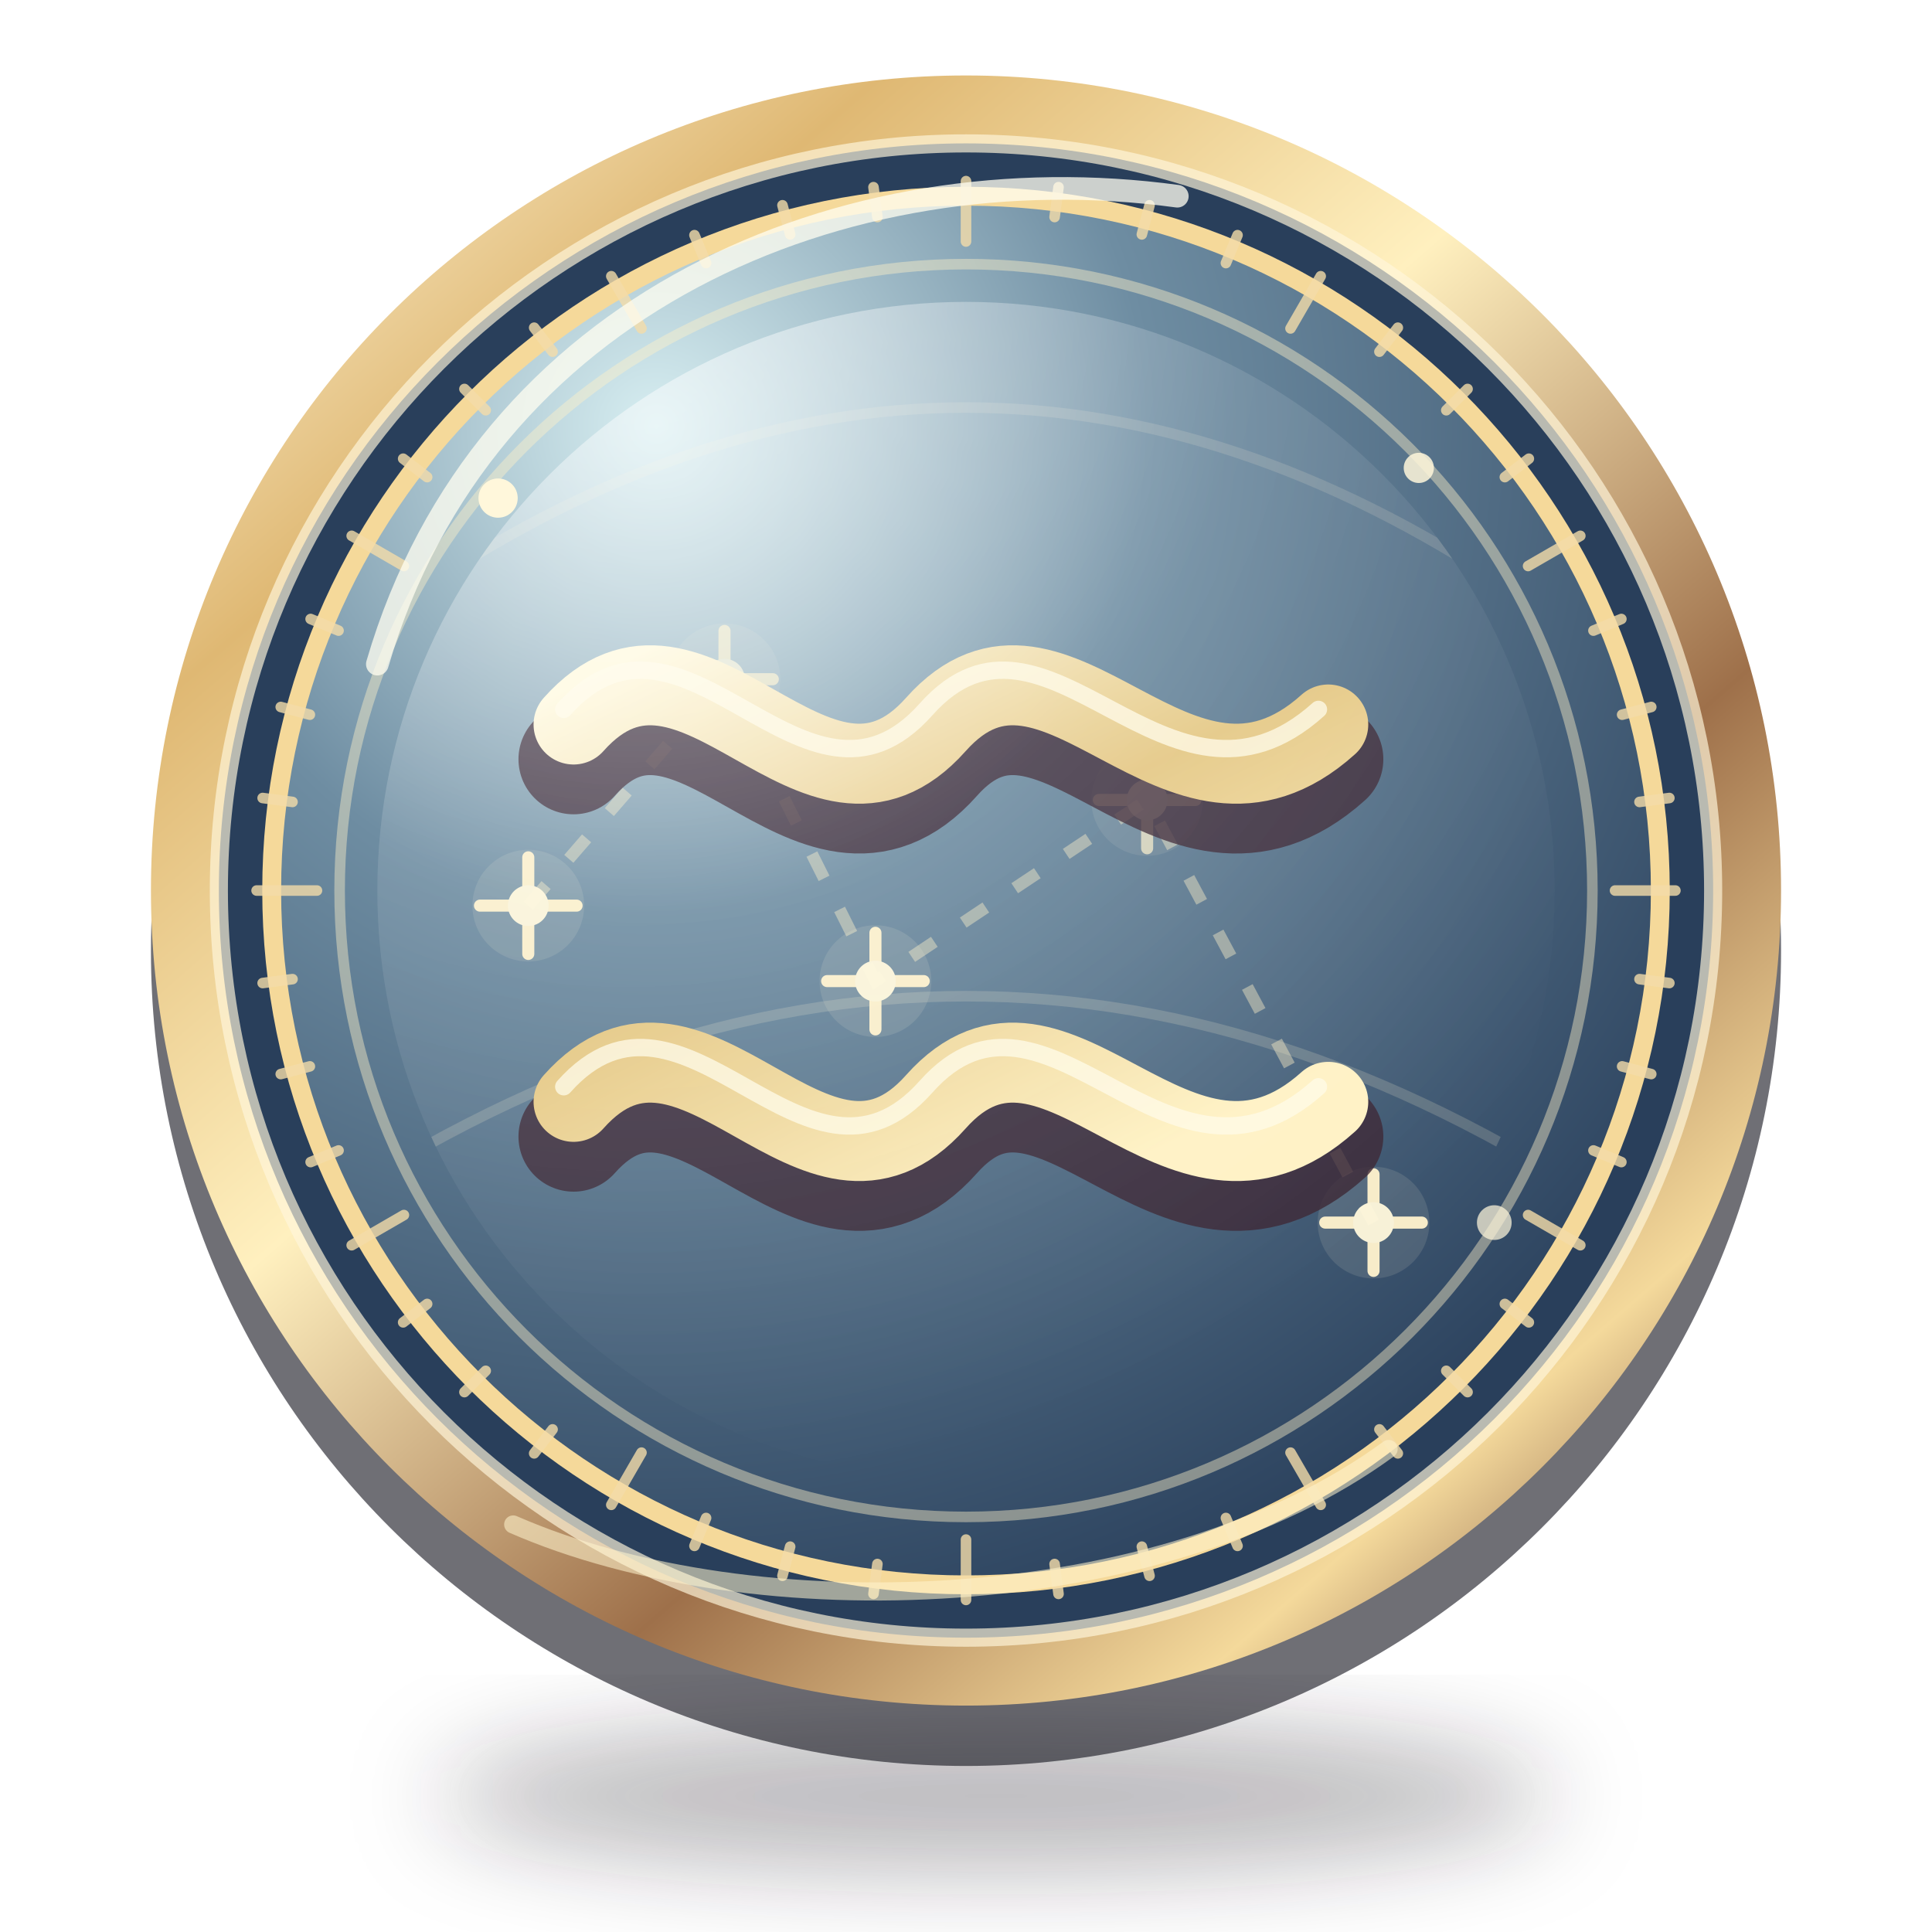
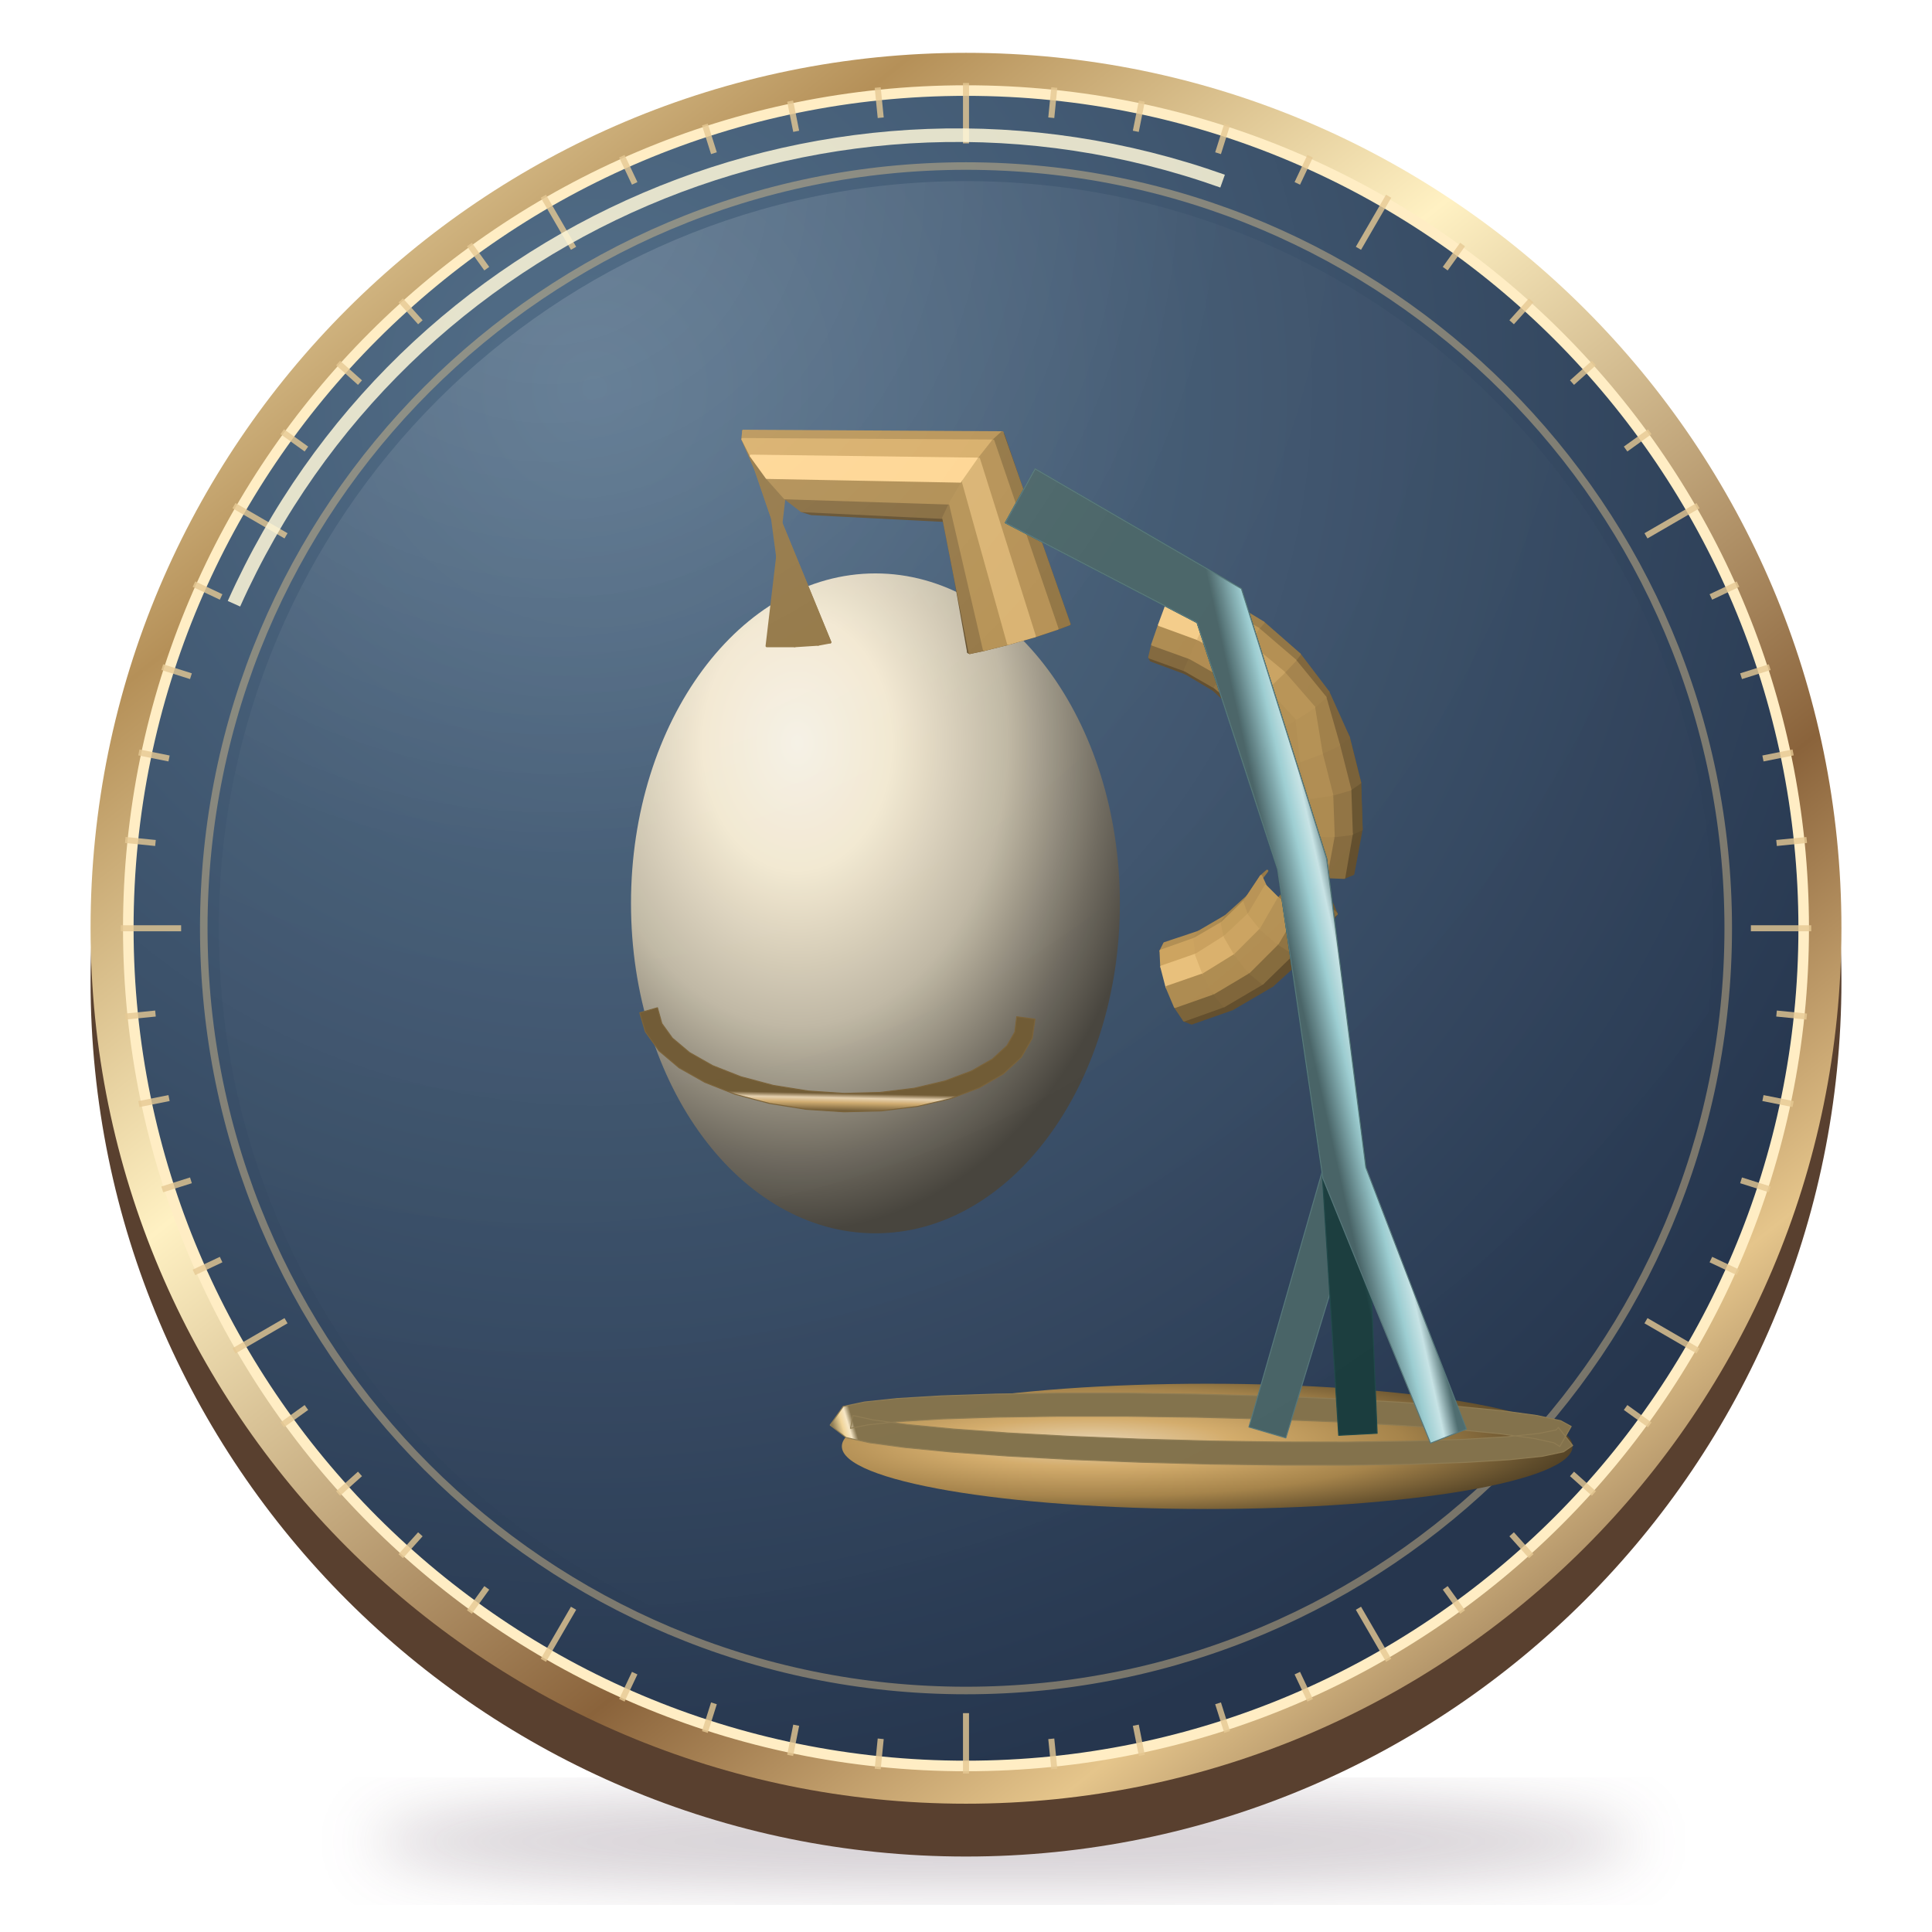
- <svg xmlns="http://www.w3.org/2000/svg" viewBox="0 0 128 128" role="img" aria-labelledby="seal-udensvirs-title seal-udensvirs-desc">
+ <svg xmlns="http://www.w3.org/2000/svg" viewBox="0 0 256 256" role="img" aria-labelledby="sculpt-udensvirs-title">
  <defs>
-     <radialGradient id="seal-udensvirs-sky" cx=".28" cy=".17" r=".92">
-       <stop stop-color="#d7eef1" />
-       <stop offset=".38" stop-color="#6e8da2" />
-       <stop offset="1" stop-color="#293f5b" />
+     <linearGradient id="sculpt-udensvirs-metal" x1=".1" y1="0" x2=".9" y2="1">
+       <stop stop-color="#f8e9bb" />
+       <stop offset=".18" stop-color="#b59058" />
+       <stop offset=".38" stop-color="#fff1c3" />
+       <stop offset=".67" stop-color="#8a633b" />
+       <stop offset=".83" stop-color="#e5c58b" />
+       <stop offset="1" stop-color="#5a402f" />
+     </linearGradient>
+     <radialGradient id="sculpt-udensvirs-face" cx=".28" cy=".18" r=".85">
+       <stop stop-color="#536f89" />
+       <stop offset="1" stop-color="#26364e" />
    </radialGradient>
-     <linearGradient id="seal-udensvirs-rim" x1=".05" y1=".02" x2=".9" y2="1">
-       <stop stop-color="#fff4d5" />
-       <stop offset=".19" stop-color="#dfb873" />
-       <stop offset=".42" stop-color="#fff0bf" />
-       <stop offset=".67" stop-color="#9e704a" />
-       <stop offset=".86" stop-color="#f4d99b" />
-       <stop offset="1" stop-color="#704437" />
-     </linearGradient>
-     <linearGradient id="seal-udensvirs-glyph" x1="0" y1="0" x2=".8" y2="1">
-       <stop stop-color="#fff9de" />
-       <stop offset=".48" stop-color="#e4c783" />
-       <stop offset="1" stop-color="#fff2c5" />
-     </linearGradient>
-     <radialGradient id="seal-udensvirs-shine" cx=".24" cy=".04" r=".92">
-       <stop stop-color="#fff" stop-opacity=".55" />
-       <stop offset=".52" stop-color="#fff" stop-opacity=".11" />
+     <radialGradient id="sculpt-udensvirs-glass" cx=".22" cy="0" r="1">
+       <stop stop-color="#fff" stop-opacity=".16" />
+       <stop offset=".45" stop-color="#fff" stop-opacity=".025" />
      <stop offset="1" stop-color="#fff" stop-opacity="0" />
    </radialGradient>
-     <filter id="seal-udensvirs-shadow" x="-.35" y="-.3" width="1.7" height="1.8">
-       <feGaussianBlur stdDeviation="3.2" />
+     <filter id="sculpt-udensvirs-blur">
+       <feGaussianBlur stdDeviation="4" />
    </filter>
-     <clipPath id="seal-udensvirs-clip">
-       <circle cx="64" cy="59" r="39" />
-     </clipPath>
  </defs>
-   <ellipse cx="66" cy="119" rx="37" ry="5" fill="#1d1721" opacity=".3" filter="url(#seal-udensvirs-shadow)" />
-   <circle cx="64" cy="63" r="54" fill="#171721" opacity=".62" />
-   <circle cx="64" cy="59" r="54" fill="url(#seal-udensvirs-rim)" />
-   <circle cx="64" cy="59" r="49.5" fill="#293f5b" stroke="#fff6db" stroke-opacity=".67" stroke-width="1.2" />
-   <circle cx="64" cy="59" r="46" fill="url(#seal-udensvirs-sky)" stroke="#f5d99a" stroke-width="1.25" />
-   <circle cx="64" cy="59" r="41.5" fill="none" stroke="#fff3c9" stroke-opacity=".43" stroke-width=".7" />
-   <g fill="none" stroke="#f4dca9" stroke-width=".7" stroke-opacity=".8" stroke-linecap="round">
-     <path d="M64.00 16.00L64.00 12.00" />
-     <path d="M69.87 14.38L70.13 12.40" />
-     <path d="M75.65 15.53L76.16 13.60" />
-     <path d="M81.22 17.43L81.99 15.58" />
-     <path d="M85.50 21.76L87.50 18.30" />
-     <path d="M91.39 23.30L92.61 21.71" />
-     <path d="M95.82 27.18L97.23 25.77" />
-     <path d="M99.70 31.61L101.29 30.39" />
-     <path d="M101.24 37.50L104.70 35.50" />
-     <path d="M105.57 41.78L107.42 41.01" />
-     <path d="M107.47 47.35L109.40 46.84" />
-     <path d="M108.62 53.13L110.60 52.87" />
-     <path d="M107.00 59.00L111.00 59.00" />
-     <path d="M108.62 64.87L110.60 65.13" />
-     <path d="M107.47 70.65L109.40 71.16" />
-     <path d="M105.57 76.22L107.42 76.99" />
-     <path d="M101.24 80.50L104.70 82.50" />
-     <path d="M99.70 86.39L101.29 87.61" />
-     <path d="M95.82 90.82L97.23 92.23" />
-     <path d="M91.39 94.70L92.61 96.29" />
-     <path d="M85.50 96.24L87.50 99.70" />
-     <path d="M81.22 100.57L81.99 102.42" />
-     <path d="M75.65 102.47L76.16 104.40" />
-     <path d="M69.87 103.62L70.13 105.60" />
-     <path d="M64.00 102.00L64.00 106.00" />
-     <path d="M58.13 103.62L57.87 105.60" />
-     <path d="M52.35 102.47L51.84 104.40" />
-     <path d="M46.78 100.57L46.01 102.42" />
-     <path d="M42.50 96.24L40.50 99.70" />
-     <path d="M36.61 94.70L35.39 96.29" />
-     <path d="M32.18 90.82L30.77 92.23" />
-     <path d="M28.30 86.39L26.71 87.61" />
-     <path d="M26.76 80.50L23.30 82.50" />
-     <path d="M22.43 76.22L20.58 76.99" />
-     <path d="M20.53 70.65L18.60 71.16" />
-     <path d="M19.38 64.87L17.40 65.13" />
-     <path d="M21.00 59.00L17.00 59.00" />
-     <path d="M19.38 53.13L17.40 52.87" />
-     <path d="M20.53 47.35L18.60 46.84" />
-     <path d="M22.43 41.78L20.58 41.01" />
-     <path d="M26.76 37.50L23.30 35.50" />
-     <path d="M28.30 31.61L26.71 30.39" />
-     <path d="M32.18 27.18L30.77 25.77" />
-     <path d="M36.61 23.30L35.39 21.71" />
-     <path d="M42.50 21.76L40.50 18.30" />
-     <path d="M46.78 17.43L46.01 15.58" />
-     <path d="M52.35 15.53L51.84 13.60" />
-     <path d="M58.13 14.38L57.87 12.40" />
+   <ellipse cx="133" cy="244" rx="84" ry="7" fill="#493345" opacity=".22" filter="url(#sculpt-udensvirs-blur)" />
+   <circle cx="128" cy="130" r="116" fill="#59402f" />
+   <circle cx="128" cy="123" r="116" fill="url(#sculpt-udensvirs-metal)" />
+   <circle cx="128" cy="123" r="111" fill="url(#sculpt-udensvirs-face)" stroke="#ffedc4" stroke-width="1.4" />
+   <circle cx="128" cy="123" r="101" fill="none" stroke="#dfc18c" stroke-opacity=".45" />
+   <g fill="none" stroke="#e6c994" stroke-width=".8" opacity=".8">
+     <path d="M128.0 19.0L128.0 11.0" />
+     <path d="M139.3 15.6L139.7 11.6" />
+     <path d="M150.5 17.4L151.3 13.4" />
+     <path d="M161.4 20.3L162.6 16.5" />
+     <path d="M171.9 24.3L173.6 20.7" />
+     <path d="M180.0 32.9L184.0 26.0" />
+     <path d="M191.5 35.6L193.8 32.4" />
+     <path d="M200.3 42.7L202.9 39.8" />
+     <path d="M208.3 50.7L211.2 48.1" />
+     <path d="M215.4 59.5L218.6 57.2" />
+     <path d="M218.1 71.0L225.0 67.0" />
+     <path d="M226.7 79.1L230.3 77.4" />
+     <path d="M230.7 89.6L234.5 88.4" />
+     <path d="M233.6 100.5L237.6 99.7" />
+     <path d="M235.4 111.7L239.4 111.3" />
+     <path d="M232.0 123.0L240.0 123.0" />
+     <path d="M235.4 134.3L239.4 134.7" />
+     <path d="M233.6 145.5L237.6 146.3" />
+     <path d="M230.7 156.4L234.5 157.6" />
+     <path d="M226.7 166.9L230.3 168.6" />
+     <path d="M218.1 175.0L225.0 179.0" />
+     <path d="M215.4 186.5L218.6 188.8" />
+     <path d="M208.3 195.3L211.2 197.9" />
+     <path d="M200.3 203.3L202.9 206.2" />
+     <path d="M191.5 210.4L193.8 213.6" />
+     <path d="M180.0 213.1L184.0 220.0" />
+     <path d="M171.9 221.7L173.6 225.3" />
+     <path d="M161.4 225.7L162.6 229.5" />
+     <path d="M150.5 228.6L151.3 232.6" />
+     <path d="M139.3 230.4L139.7 234.4" />
+     <path d="M128.0 227.0L128.0 235.0" />
+     <path d="M116.7 230.4L116.3 234.4" />
+     <path d="M105.5 228.6L104.7 232.6" />
+     <path d="M94.6 225.7L93.4 229.5" />
+     <path d="M84.1 221.7L82.4 225.3" />
+     <path d="M76.0 213.1L72.0 220.0" />
+     <path d="M64.5 210.4L62.2 213.6" />
+     <path d="M55.7 203.3L53.1 206.2" />
+     <path d="M47.7 195.3L44.8 197.9" />
+     <path d="M40.6 186.5L37.4 188.8" />
+     <path d="M37.9 175.0L31.0 179.0" />
+     <path d="M29.3 166.9L25.7 168.6" />
+     <path d="M25.3 156.4L21.5 157.6" />
+     <path d="M22.4 145.5L18.4 146.3" />
+     <path d="M20.6 134.3L16.6 134.7" />
+     <path d="M24.0 123.0L16.0 123.0" />
+     <path d="M20.6 111.7L16.6 111.3" />
+     <path d="M22.4 100.5L18.4 99.7" />
+     <path d="M25.3 89.6L21.5 88.4" />
+     <path d="M29.3 79.1L25.7 77.4" />
+     <path d="M37.9 71.0L31.0 67.0" />
+     <path d="M40.6 59.5L37.4 57.2" />
+     <path d="M47.7 50.7L44.8 48.1" />
+     <path d="M55.7 42.7L53.1 39.8" />
+     <path d="M64.5 35.6L62.2 32.4" />
+     <path d="M76.0 32.9L72.0 26.0" />
+     <path d="M84.1 24.3L82.4 20.7" />
+     <path d="M94.6 20.3L93.4 16.5" />
+     <path d="M105.5 17.4L104.7 13.4" />
+     <path d="M116.7 15.6L116.3 11.6" />
  </g>
-   <g clip-path="url(#seal-udensvirs-clip)">
-     <path d="M20 81 Q64 51 108 81" fill="none" stroke="#fff5d6" stroke-opacity=".18" stroke-width=".7" />
-     <path d="M28 39 Q64 15 100 39" fill="none" stroke="#fff5d6" stroke-opacity=".15" stroke-width=".7" />
-     <polyline points="35,60 48,45 58,65 76,53 91,81" fill="none" stroke="#fff0c5" stroke-opacity=".42" stroke-width=".8" stroke-dasharray="1.8 2.3" />
-     <g transform="translate(35 60)" opacity=".96">
-       <path d="M0 -3.2V3.2M-3.2 0H3.2" stroke="#fff2cb" stroke-width=".8" stroke-linecap="round" />
-       <circle r="1.35" fill="#fff8dc" />
-       <circle r="3.7" fill="#fff8dc" opacity=".12" />
-     </g>
-     <g transform="translate(48 45)" opacity=".72">
-       <path d="M0 -3.2V3.2M-3.2 0H3.2" stroke="#fff2cb" stroke-width=".8" stroke-linecap="round" />
-       <circle r="1.35" fill="#fff8dc" />
-       <circle r="3.7" fill="#fff8dc" opacity=".12" />
-     </g>
-     <g transform="translate(58 65)" opacity=".96">
-       <path d="M0 -3.2V3.2M-3.2 0H3.2" stroke="#fff2cb" stroke-width=".8" stroke-linecap="round" />
-       <circle r="1.35" fill="#fff8dc" />
-       <circle r="3.7" fill="#fff8dc" opacity=".12" />
-     </g>
-     <g transform="translate(76 53)" opacity=".72">
-       <path d="M0 -3.2V3.2M-3.2 0H3.2" stroke="#fff2cb" stroke-width=".8" stroke-linecap="round" />
-       <circle r="1.35" fill="#fff8dc" />
-       <circle r="3.7" fill="#fff8dc" opacity=".12" />
-     </g>
-     <g transform="translate(91 81)" opacity=".96">
-       <path d="M0 -3.2V3.2M-3.2 0H3.2" stroke="#fff2cb" stroke-width=".8" stroke-linecap="round" />
-       <circle r="1.35" fill="#fff8dc" />
-       <circle r="3.7" fill="#fff8dc" opacity=".12" />
-     </g>
-     <path d="M38 48 C46 39 54 57 62 48 C70 39 78 57 88 48 M38 73 C46 64 54 82 62 73 C70 64 78 82 88 73" transform="translate(0 2.3)" fill="none" stroke="#3c2735" stroke-opacity=".8" stroke-width="7.3" stroke-linecap="round" stroke-linejoin="round" />
-     <path d="M38 48 C46 39 54 57 62 48 C70 39 78 57 88 48 M38 73 C46 64 54 82 62 73 C70 64 78 82 88 73" fill="none" stroke="url(#seal-udensvirs-glyph)" stroke-width="5.3" stroke-linecap="round" stroke-linejoin="round" />
-     <path d="M38 48 C46 39 54 57 62 48 C70 39 78 57 88 48 M38 73 C46 64 54 82 62 73 C70 64 78 82 88 73" transform="translate(-.65 -1)" fill="none" stroke="#fffbe7" stroke-opacity=".76" stroke-width="1.15" stroke-linecap="round" stroke-linejoin="round" />
-     <circle cx="64" cy="59" r="43" fill="url(#seal-udensvirs-shine)" />
+   <g>
+     <defs>
+       <radialGradient id="udensvirs-surface-0" gradientUnits="userSpaceOnUse" cx="105.64" cy="103.96" r="47.93" gradientTransform="translate(0 -41.86862) scale(1 1.349787)">
+         <stop stop-color="#f5f0e5" />
+         <stop offset=".26" stop-color="#f2e8d1" />
+         <stop offset=".58" stop-color="#bfb7a3" />
+         <stop offset=".85" stop-color="#6e695e" />
+         <stop offset="1" stop-color="#46433c" />
+       </radialGradient>
+       <radialGradient id="udensvirs-surface-1" gradientUnits="userSpaceOnUse" cx="144.47" cy="188.67" r="71.65" gradientTransform="translate(0 158.7989) scale(1 0.171432)">
+         <stop stop-color="#e7d4b4" />
+         <stop offset=".26" stop-color="#d4ad6c" />
+         <stop offset=".58" stop-color="#a6844b" />
+         <stop offset=".85" stop-color="#5f4c2b" />
+         <stop offset="1" stop-color="#3d301c" />
+       </radialGradient>
+       <linearGradient id="udensvirs-tube-0" gradientUnits="userSpaceOnUse" x1="111.875" y1="144.877" x2="111.825" y2="147.325">
+         <stop stop-color="#6f5933" />
+         <stop offset=".25" stop-color="#e5d0ae" />
+         <stop offset=".50" stop-color="#d0ac70" />
+         <stop offset="1" stop-color="#65512e" />
+       </linearGradient>
+       <linearGradient id="udensvirs-tube-1" gradientUnits="userSpaceOnUse" x1="176.523" y1="113.61" x2="168.555" y2="115.368">
+         <stop stop-color="#4f6d70" />
+         <stop offset=".25" stop-color="#c7e3e5" />
+         <stop offset=".50" stop-color="#9ccdd1" />
+         <stop offset="1" stop-color="#486366" />
+       </linearGradient>
+       <linearGradient id="udensvirs-tube-2" gradientUnits="userSpaceOnUse" x1="176.523" y1="113.61" x2="168.555" y2="115.368">
+         <stop stop-color="#1e4344" />
+         <stop offset=".25" stop-color="#9bbdbd" />
+         <stop offset=".50" stop-color="#4e8a8b" />
+         <stop offset="1" stop-color="#1b3d3e" />
+       </linearGradient>
+       <linearGradient id="udensvirs-tube-3" gradientUnits="userSpaceOnUse" x1="176.523" y1="113.61" x2="168.555" y2="115.368">
+         <stop stop-color="#4f6d70" />
+         <stop offset=".25" stop-color="#c7e3e5" />
+         <stop offset=".50" stop-color="#9ccdd1" />
+         <stop offset="1" stop-color="#486366" />
+       </linearGradient>
+       <linearGradient id="udensvirs-tube-4" gradientUnits="userSpaceOnUse" x1="112.94" y1="187.964" x2="110.004" y2="188.827">
+         <stop stop-color="#83724c" />
+         <stop offset=".25" stop-color="#f7e7c5" />
+         <stop offset=".50" stop-color="#f1d599" />
+         <stop offset="1" stop-color="#786846" />
+       </linearGradient>
+     </defs>
+     <ellipse cx="116.00" cy="119.70" rx="32.39" ry="43.72" fill="url(#udensvirs-surface-0)" />
+     <polygon fill="#917442" stroke="#917442" stroke-width=".32" stroke-linejoin="round" points="107.7,84.4 99.5,60.4 101.6,63.3 104.4,84.2" />
+     <polygon fill="#917442" stroke="#917442" stroke-width=".32" stroke-linejoin="round" points="101.6,85.6 104.4,61.9 102.0,59.2 105.3,85.6" />
+     <polygon fill="#917442" stroke="#917442" stroke-width=".32" stroke-linejoin="round" points="109.8,84.7 98.4,58.2 99.5,60.4 107.7,84.4" />
+     <polygon fill="#917442" stroke="#917442" stroke-width=".32" stroke-linejoin="round" points="105.3,85.6 102.0,59.2 99.8,57.5 108.4,85.4" />
+     <polygon fill="#917442" stroke="#917442" stroke-width=".32" stroke-linejoin="round" points="110.0,85.1 98.5,57.1 98.4,58.2 109.8,84.7" />
+     <polygon fill="#917442" stroke="#917442" stroke-width=".32" stroke-linejoin="round" points="108.4,85.4 99.8,57.5 98.5,57.1 110.0,85.1" />
+     <polygon fill="#b18d51" stroke="#b18d51" stroke-width=".32" stroke-linejoin="round" points="154.3,125.0 158.8,123.5 158.3,124.4 153.8,126.0" />
+     <polygon fill="#614d2c" stroke="#614d2c" stroke-width=".32" stroke-linejoin="round" points="156.9,135.2 162.2,133.3 163.3,133.7 157.9,135.6" />
+     <polygon fill="#ad8a4f" stroke="#ad8a4f" stroke-width=".32" stroke-linejoin="round" points="158.8,123.5 162.4,121.4 161.9,122.3 158.3,124.4" />
+     <polygon fill="#614d2c" stroke="#614d2c" stroke-width=".32" stroke-linejoin="round" points="162.2,133.3 167.3,130.3 168.6,130.6 163.3,133.7" />
+     <polygon fill="#cca35d" stroke="#cca35d" stroke-width=".32" stroke-linejoin="round" points="153.8,126.0 158.3,124.4 158.5,126.5 153.9,128.1" />
+     <polygon fill="#614d2c" stroke="#614d2c" stroke-width=".32" stroke-linejoin="round" points="106.2,67.7 125.0,68.6 125.2,69.0 107.5,68.1" />
+     <polygon fill="#7a6238" stroke="#7a6238" stroke-width=".32" stroke-linejoin="round" points="155.7,133.4 160.8,131.6 162.2,133.3 156.9,135.2" />
+     <polygon fill="#a3824a" stroke="#a3824a" stroke-width=".32" stroke-linejoin="round" points="162.4,121.4 165.4,118.7 164.9,119.4 161.9,122.3" />
+     <polygon fill="#614d2c" stroke="#614d2c" stroke-width=".32" stroke-linejoin="round" points="133.6,85.3 130.4,86.1 128.5,86.5 128.3,86.4 129.9,85.8 132.9,84.9 136.4,83.9 139.6,83.0 141.5,82.6 141.7,82.7 140.1,83.3 137.1,84.3" />
+     <polygon fill="#614d2c" stroke="#614d2c" stroke-width=".32" stroke-linejoin="round" points="133.0,57.7 141.5,82.6 141.7,82.7 132.8,57.3" />
+     <polygon fill="#b79254" stroke="#b79254" stroke-width=".32" stroke-linejoin="round" points="98.5,57.1 132.8,57.3 131.6,58.4 98.4,58.2" />
+     <polygon fill="#957744" stroke="#957744" stroke-width=".32" stroke-linejoin="round" points="165.4,118.7 167.9,115.4 167.1,116.1 164.9,119.4" />
+     <polygon fill="#644f2d" stroke="#644f2d" stroke-width=".32" stroke-linejoin="round" points="125.0,68.6 128.5,86.5 128.3,86.4 125.2,69.0" />
+     <polygon fill="#c9a05c" stroke="#c9a05c" stroke-width=".32" stroke-linejoin="round" points="158.3,124.4 161.9,122.3 162.3,124.1 158.5,126.5" />
+     <polygon fill="#e8bf7a" stroke="#e8bf7a" stroke-width=".32" stroke-linejoin="round" points="153.9,128.1 158.5,126.5 159.5,129.1 154.6,130.8" />
+     <polygon fill="#ad8a4f" stroke="#ad8a4f" stroke-width=".32" stroke-linejoin="round" points="154.6,130.8 159.5,129.1 160.8,131.6 155.7,133.4" />
+     <polygon fill="#614d2c" stroke="#614d2c" stroke-width=".32" stroke-linejoin="round" points="173.0,126.6 176.3,121.7 177.1,121.1 173.6,125.8" />
+     <polygon fill="#614d2c" stroke="#614d2c" stroke-width=".32" stroke-linejoin="round" points="167.3,130.3 171.4,126.3 173.0,126.6 168.6,130.6" />
+     <polygon fill="#7e6439" stroke="#7e6439" stroke-width=".32" stroke-linejoin="round" points="160.8,131.6 165.5,128.8 167.3,130.3 162.2,133.3" />
+     <polygon fill="#c29b58" stroke="#c29b58" stroke-width=".32" stroke-linejoin="round" points="161.9,122.3 164.9,119.4 165.5,121.1 162.3,124.1" />
+     <polygon fill="#d9b06b" stroke="#d9b06b" stroke-width=".32" stroke-linejoin="round" points="158.5,126.5 162.3,124.1 163.7,126.5 159.5,129.1" />
+     <polygon fill="#ae8b4f" stroke="#ae8b4f" stroke-width=".32" stroke-linejoin="round" points="159.5,129.1 163.7,126.5 165.5,128.8 160.8,131.6" />
+     <polygon fill="#84693c" stroke="#84693c" stroke-width=".32" stroke-linejoin="round" points="104.0,66.0 125.9,66.7 125.0,68.6 106.2,67.7" />
+     <polygon fill="#907342" stroke="#907342" stroke-width=".32" stroke-linejoin="round" points="169.4,119.1 175.1,112.5 172.4,111.8 171.9,120.6" />
+     <polygon fill="#614d2c" stroke="#614d2c" stroke-width=".32" stroke-linejoin="round" points="174.8,118.1 173.0,115.6 175.7,116.2 172.3,116.6" />
+     <polygon fill="#9a7b46" stroke="#9a7b46" stroke-width=".32" stroke-linejoin="round" points="171.9,120.6 172.4,111.8 170.0,111.7 174.4,121.5" />
+     <polygon fill="#614d2c" stroke="#614d2c" stroke-width=".32" stroke-linejoin="round" points="176.5,119.7 170.5,114.5 173.0,115.6 174.8,118.1" />
+     <polygon fill="#947643" stroke="#947643" stroke-width=".32" stroke-linejoin="round" points="174.4,121.5 170.0,111.7 168.8,112.2 176.3,121.7" />
+     <polygon fill="#6a5530" stroke="#6a5530" stroke-width=".32" stroke-linejoin="round" points="177.1,121.1 168.9,113.2 170.5,114.5 176.5,119.7" />
+     <polygon fill="#b89254" stroke="#b89254" stroke-width=".32" stroke-linejoin="round" points="164.9,119.4 167.1,116.1 167.7,117.4 165.5,121.1" />
+     <polygon fill="#d7ad67" stroke="#d7ad67" stroke-width=".32" stroke-linejoin="round" points="98.4,58.2 131.6,58.4 129.7,60.8 99.5,60.4" />
+     <polygon fill="#856a3c" stroke="#856a3c" stroke-width=".32" stroke-linejoin="round" points="165.5,128.8 169.3,125.0 171.4,126.3 167.3,130.3" />
+     <polygon fill="#83683c" stroke="#83683c" stroke-width=".32" stroke-linejoin="round" points="176.3,121.7 168.8,112.2 168.9,113.2 177.1,121.1" />
+     <polygon fill="#917442" stroke="#917442" stroke-width=".32" stroke-linejoin="round" points="132.8,57.3 141.7,82.7 140.1,83.3 131.6,58.4" />
+     <polygon fill="#614d2c" stroke="#614d2c" stroke-width=".32" stroke-linejoin="round" points="171.4,126.3 174.4,121.5 176.3,121.7 173.0,126.6" />
+     <polygon fill="#cba35f" stroke="#cba35f" stroke-width=".32" stroke-linejoin="round" points="162.3,124.1 165.5,121.1 167.1,123.1 163.7,126.5" />
+     <polygon fill="#947644" stroke="#947644" stroke-width=".32" stroke-linejoin="round" points="125.9,66.7 130.4,86.1 128.5,86.5 125.0,68.6" />
+     <polygon fill="#b18d51" stroke="#b18d51" stroke-width=".32" stroke-linejoin="round" points="163.7,126.5 167.1,123.1 169.3,125.0 165.5,128.8" />
+     <polygon fill="#af8c50" stroke="#af8c50" stroke-width=".32" stroke-linejoin="round" points="101.6,63.3 127.6,63.8 125.9,66.7 104.0,66.0" />
+     <ellipse cx="159.96" cy="191.65" rx="48.41" ry="8.30" fill="url(#udensvirs-surface-1)" />
+     <polygon fill="#fed591" stroke="#fed591" stroke-width=".32" stroke-linejoin="round" points="99.5,60.4 129.7,60.8 127.6,63.8 101.6,63.3" />
+     <polygon fill="#937543" stroke="#937543" stroke-width=".32" stroke-linejoin="round" points="168.8,112.2 169.5,108.5 169.6,109.3 168.9,113.2" />
+     <polygon fill="#c39c59" stroke="#c39c59" stroke-width=".32" stroke-linejoin="round" points="165.5,121.1 167.7,117.4 169.4,119.1 167.1,123.1" />
+     <polygon fill="#8f7241" stroke="#8f7241" stroke-width=".32" stroke-linejoin="round" points="169.3,125.0 171.9,120.6 174.4,121.5 171.4,126.3" />
+     <polygon fill="#614d2c" stroke="#614d2c" stroke-width=".32" stroke-linejoin="round" points="180.4,109.9 180.2,103.7 180.0,103.0 180.2,109.0" />
+     <polygon fill="#b49053" stroke="#b49053" stroke-width=".32" stroke-linejoin="round" points="167.1,123.1 169.4,119.1 171.9,120.6 169.3,125.0" />
+     <polygon fill="#84693c" stroke="#84693c" stroke-width=".32" stroke-linejoin="round" points="169.5,108.5 169.3,104.7 169.5,105.4 169.6,109.3" />
+     <polygon fill="#b59053" stroke="#b59053" stroke-width=".32" stroke-linejoin="round" points="131.6,58.4 140.1,83.3 137.1,84.3 129.7,60.8" />
+     <polygon fill="#614d2c" stroke="#614d2c" stroke-width=".32" stroke-linejoin="round" points="178.1,116.3 179.1,110.5 180.4,109.9 179.3,115.8" />
+     <polygon fill="#b59153" stroke="#b59153" stroke-width=".32" stroke-linejoin="round" points="127.6,63.8 133.6,85.3 130.4,86.1 125.9,66.7" />
+     <polygon fill="#614d2c" stroke="#614d2c" stroke-width=".32" stroke-linejoin="round" points="180.2,103.7 178.7,97.7 178.5,97.2 180.0,103.0" />
+     <polygon fill="#745d35" stroke="#745d35" stroke-width=".32" stroke-linejoin="round" points="169.3,104.7 168.3,100.9 168.5,101.4 169.5,105.4" />
+     <polygon fill="#d9b270" stroke="#d9b270" stroke-width=".32" stroke-linejoin="round" points="129.7,60.8 137.1,84.3 133.6,85.3 127.6,63.8" />
+     <polygon fill="#af8c50" stroke="#af8c50" stroke-width=".32" stroke-linejoin="round" points="168.9,113.2 169.6,109.3 171.2,110.2 170.5,114.5" />
+     <path d="M206.68 191.67L205.88 191.17L203.18 190.59L198.67 189.97L192.61 189.38L185.26 188.85L176.90 188.40L167.87 188.04L158.51 187.79L149.19 187.66L140.26 187.66L132.07 187.78L124.95 188.01L119.17 188.36L114.99 188.80L112.70 189.26L112.94 187.96L113.03 187.56L115.73 188.15L120.24 188.76L126.30 189.35L133.65 189.88L142.01 190.33L151.04 190.69L160.40 190.94L169.72 191.07L178.65 191.08L186.84 190.96L193.96 190.72L199.74 190.37L203.92 189.94L206.21 189.47L206.49 189.14L208.39 191.54L207.18 192.37L204.35 192.97L199.98 193.42L194.10 193.78L186.91 194.02L178.67 194.14L169.70 194.13L160.34 194.00L150.94 193.75L141.86 193.39L133.46 192.93L126.04 192.40L119.89 191.80L115.22 191.17L112.11 190.48L110.00 188.83L111.73 186.36L114.56 185.77L118.93 185.31L124.81 184.96L132.00 184.72L140.24 184.60L149.21 184.60L158.57 184.73L167.97 184.98L177.05 185.34L185.45 185.80L192.87 186.33L199.02 186.93L203.69 187.57L206.80 188.25L208.19 189.01Z" fill="url(#udensvirs-tube-4)" stroke="#8f7c53" stroke-width=".13" stroke-linejoin="round" />
+     <polygon fill="#68532f" stroke="#68532f" stroke-width=".32" stroke-linejoin="round" points="179.1,110.5 178.9,104.6 180.2,103.7 180.4,109.9" />
+     <polygon fill="#856a3d" stroke="#856a3d" stroke-width=".32" stroke-linejoin="round" points="175.7,116.2 176.7,110.8 179.1,110.5 178.1,116.3" />
+     <polygon fill="#a4834b" stroke="#a4834b" stroke-width=".32" stroke-linejoin="round" points="169.6,109.3 169.5,105.4 171.1,105.7 171.2,110.2" />
+     <polygon fill="#745c35" stroke="#745c35" stroke-width=".32" stroke-linejoin="round" points="168.3,100.9 166.5,97.6 167.4,97.5 168.5,101.4" />
+     <polygon fill="#b79253" stroke="#b79253" stroke-width=".32" stroke-linejoin="round" points="170.5,114.5 171.2,110.2 173.8,110.7 173.0,115.6" />
+     <polygon fill="#a7854c" stroke="#a7854c" stroke-width=".32" stroke-linejoin="round" points="173.0,115.6 173.8,110.7 176.7,110.8 175.7,116.2" />
+     <polygon fill="#614d2c" stroke="#614d2c" stroke-width=".32" stroke-linejoin="round" points="157.1,89.2 152.5,87.5 152.3,87.1 157.0,88.8" />
+     <polygon fill="#785f37" stroke="#785f37" stroke-width=".32" stroke-linejoin="round" points="178.9,104.6 177.4,98.7 178.7,97.7 180.2,103.7" />
+     <polygon fill="#997a46" stroke="#997a46" stroke-width=".32" stroke-linejoin="round" points="169.5,105.4 168.5,101.4 170.0,101.4 171.1,105.7" />
+     <polygon fill="#614d2c" stroke="#614d2c" stroke-width=".32" stroke-linejoin="round" points="160.8,91.4 157.1,89.2 157.0,88.8 161.0,91.1" />
+     <polygon fill="#614d2c" stroke="#614d2c" stroke-width=".32" stroke-linejoin="round" points="163.9,94.3 160.8,91.4 161.0,91.1 164.5,94.1" />
+     <polygon fill="#715a33" stroke="#715a33" stroke-width=".32" stroke-linejoin="round" points="166.5,97.6 163.9,94.3 164.5,94.1 167.4,97.5" />
+     <polygon fill="#7a6138" stroke="#7a6138" stroke-width=".32" stroke-linejoin="round" points="177.4,98.7 175.6,92.4 176.0,91.7 178.7,97.7" />
+     <polygon fill="#907342" stroke="#907342" stroke-width=".32" stroke-linejoin="round" points="176.7,110.8 176.5,105.3 178.9,104.6 179.1,110.5" />
+     <polygon fill="#7e6439" stroke="#7e6439" stroke-width=".32" stroke-linejoin="round" points="175.6,92.4 171.6,87.5 172.2,86.7 176.0,91.7" />
+     <polygon fill="#b38e51" stroke="#b38e51" stroke-width=".32" stroke-linejoin="round" points="171.2,110.2 171.1,105.7 173.7,105.7 173.8,110.7" />
+     <polygon fill="#a6844c" stroke="#a6844c" stroke-width=".32" stroke-linejoin="round" points="161.2,80.1 155.6,78.0 156.2,77.0 161.8,79.1" />
+     <polygon fill="#ac894e" stroke="#ac894e" stroke-width=".32" stroke-linejoin="round" points="173.8,110.7 173.7,105.7 176.5,105.3 176.7,110.8" />
+     <polygon fill="#907342" stroke="#907342" stroke-width=".32" stroke-linejoin="round" points="171.6,87.5 166.7,83.3 167.4,82.5 172.2,86.7" />
+     <polygon fill="#9e7e48" stroke="#9e7e48" stroke-width=".32" stroke-linejoin="round" points="166.7,83.3 161.2,80.1 161.8,79.1 167.4,82.5" />
+     <polygon fill="#9a7b46" stroke="#9a7b46" stroke-width=".32" stroke-linejoin="round" points="168.5,101.4 167.4,97.5 169.3,96.6 170.0,101.4" />
+     <polygon fill="#9c7c47" stroke="#9c7c47" stroke-width=".32" stroke-linejoin="round" points="176.5,105.3 175.1,99.8 177.4,98.7 178.9,104.6" />
+     <polygon fill="#af8b50" stroke="#af8b50" stroke-width=".32" stroke-linejoin="round" points="171.1,105.7 170.0,101.4 172.4,100.8 173.7,105.7" />
+     <polygon fill="#81663b" stroke="#81663b" stroke-width=".32" stroke-linejoin="round" points="157.0,88.8 152.3,87.1 152.7,85.4 157.7,87.2" />
+     <polygon fill="#9f7f48" stroke="#9f7f48" stroke-width=".32" stroke-linejoin="round" points="175.1,99.8 174.1,93.7 175.6,92.4 177.4,98.7" />
+     <polygon fill="#b08c51" stroke="#b08c51" stroke-width=".32" stroke-linejoin="round" points="173.7,105.7 172.4,100.8 175.1,99.8 176.5,105.3" />
+     <polygon fill="#866b3d" stroke="#866b3d" stroke-width=".32" stroke-linejoin="round" points="161.0,91.1 157.0,88.8 157.7,87.2 162.1,89.7" />
+     <polygon fill="#997a46" stroke="#997a46" stroke-width=".32" stroke-linejoin="round" points="167.4,97.5 164.5,94.1 166.0,92.9 169.3,96.6" />
+     <polygon fill="#8f7241" stroke="#8f7241" stroke-width=".32" stroke-linejoin="round" points="164.5,94.1 161.0,91.1 162.1,89.7 166.0,92.9" />
+     <polygon fill="#a3824a" stroke="#a3824a" stroke-width=".32" stroke-linejoin="round" points="174.1,93.7 170.1,89.1 171.6,87.5 175.6,92.4" />
+     <path d="M87.12 133.53L87.70 135.62L89.09 137.55L91.36 139.46L94.43 141.20L98.19 142.68L102.47 143.82L107.09 144.56L111.87 144.88L116.62 144.75L121.13 144.20L125.23 143.23L128.74 141.91L131.51 140.32L133.43 138.55L134.47 136.75L134.72 134.72L137.14 135.04L136.78 137.56L135.32 140.10L132.94 142.30L129.77 144.13L125.93 145.58L121.56 146.61L116.80 147.20L111.83 147.32L106.82 146.99L101.96 146.21L97.43 145.01L93.39 143.41L89.97 141.48L87.31 139.23L85.51 136.71L84.77 134.20Z" fill="url(#udensvirs-tube-0)" stroke="#796137" stroke-width=".13" stroke-linejoin="round" />
+     <polygon fill="#b18d51" stroke="#b18d51" stroke-width=".32" stroke-linejoin="round" points="170.0,101.4 169.3,96.6 171.8,95.2 172.4,100.8" />
+     <polygon fill="#c39c59" stroke="#c39c59" stroke-width=".32" stroke-linejoin="round" points="160.0,82.1 154.6,80.1 155.6,78.0 161.2,80.1" />
+     <polygon fill="#b49053" stroke="#b49053" stroke-width=".32" stroke-linejoin="round" points="172.4,100.8 171.8,95.2 174.1,93.7 175.1,99.8" />
+     <polygon fill="#b28e51" stroke="#b28e51" stroke-width=".32" stroke-linejoin="round" points="170.1,89.1 165.4,85.2 166.7,83.3 171.6,87.5" />
+     <polygon fill="#bd9756" stroke="#bd9756" stroke-width=".32" stroke-linejoin="round" points="165.4,85.2 160.0,82.1 161.2,80.1 166.7,83.3" />
+     <polygon fill="#ad8a4f" stroke="#ad8a4f" stroke-width=".32" stroke-linejoin="round" points="157.7,87.2 152.7,85.4 153.6,82.8 158.8,84.7" />
+     <polygon fill="#b38f52" stroke="#b38f52" stroke-width=".32" stroke-linejoin="round" points="169.3,96.6 166.0,92.9 168.0,91.1 171.8,95.2" />
+     <polygon fill="#b89355" stroke="#b89355" stroke-width=".32" stroke-linejoin="round" points="171.8,95.2 168.0,91.1 170.1,89.1 174.1,93.7" />
+     <polygon fill="#af8b50" stroke="#af8b50" stroke-width=".32" stroke-linejoin="round" points="162.1,89.7 157.7,87.2 158.8,84.7 163.7,87.5" />
+     <polygon fill="#f4cc88" stroke="#f4cc88" stroke-width=".32" stroke-linejoin="round" points="158.8,84.7 153.6,82.8 154.6,80.1 160.0,82.1" />
+     <polygon fill="#b18d51" stroke="#b18d51" stroke-width=".32" stroke-linejoin="round" points="166.0,92.9 162.1,89.7 163.7,87.5 168.0,91.1" />
+     <polygon fill="#c9a261" stroke="#c9a261" stroke-width=".32" stroke-linejoin="round" points="168.0,91.1 163.7,87.5 165.4,85.2 170.1,89.1" />
+     <polygon fill="#e0b976" stroke="#e0b976" stroke-width=".32" stroke-linejoin="round" points="163.7,87.5 158.8,84.7 160.0,82.1 165.4,85.2" />
+     <path d="M137.16 62.12L164.49 78.01L175.78 113.77L181.06 155.58L170.38 190.53L165.49 189.09L175.20 155.23L169.30 115.20L158.62 82.50L133.21 69.27Z" fill="url(#udensvirs-tube-1)" stroke="#56777a" stroke-width=".13" stroke-linejoin="round" />
+     <path d="M137.16 62.12L164.49 78.01L175.78 113.77L181.05 155.12L182.48 189.92L177.38 190.19L175.21 155.69L169.30 115.20L158.62 82.50L133.21 69.27Z" fill="url(#udensvirs-tube-2)" stroke="#20494a" stroke-width=".13" stroke-linejoin="round" />
+     <path d="M137.16 62.12L164.49 78.01L175.78 113.77L180.97 154.68L194.30 189.36L189.55 191.23L175.29 156.13L169.30 115.20L158.62 82.50L133.21 69.27Z" fill="url(#udensvirs-tube-3)" stroke="#56777a" stroke-width=".13" stroke-linejoin="round" />
  </g>
-   <path d="M25 44C32 20 56 10 78 13" fill="none" stroke="#fffdf1" stroke-opacity=".76" stroke-width="1.5" stroke-linecap="round" />
-   <path d="M34 101C50 108 77 107 92 96" fill="none" stroke="#fff4ce" stroke-opacity=".56" stroke-width="1.2" stroke-linecap="round" />
-   <circle cx="33" cy="33" r="1.3" fill="#fff7db" />
-   <circle cx="94" cy="31" r="1" fill="#fff7db" opacity=".85" />
-   <circle cx="99" cy="81" r="1.15" fill="#fff7db" opacity=".72" />
+   <circle cx="128" cy="123" r="99" fill="url(#sculpt-udensvirs-glass)" />
+   <path d="M31 80A105 105 0 0 1 162 24" fill="none" stroke="#fff8d9" stroke-width="1.8" opacity=".85" />
</svg>
